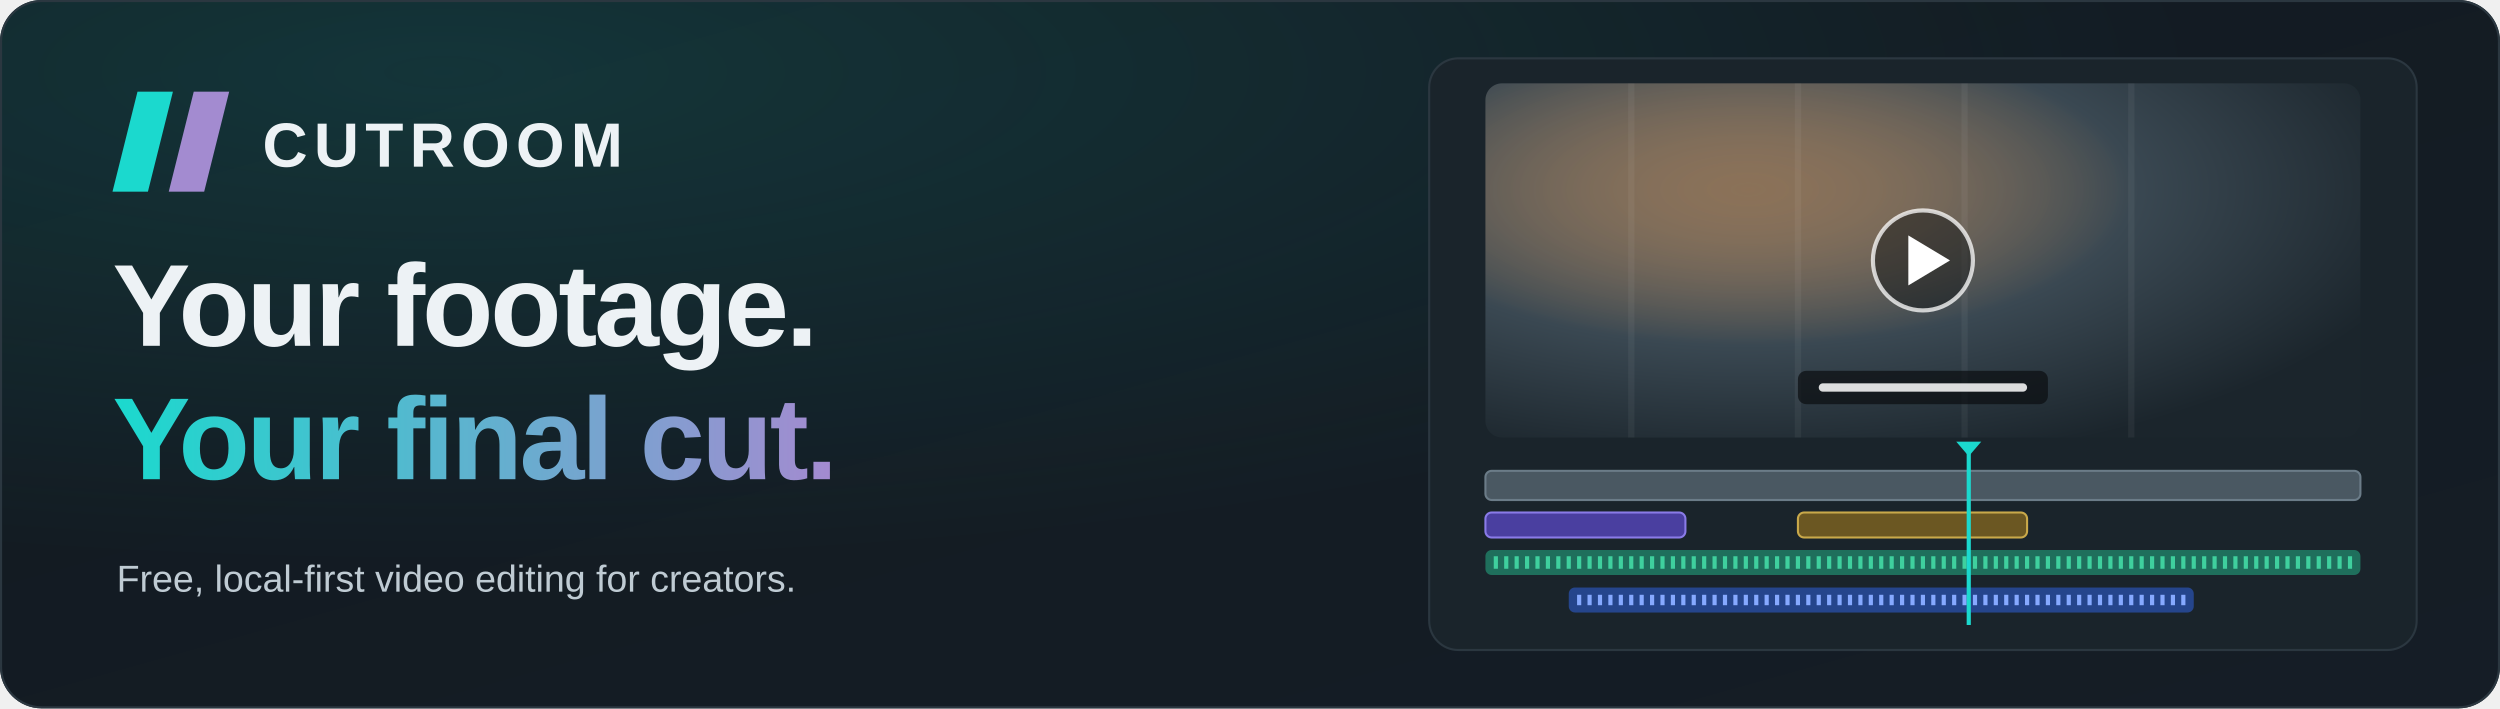
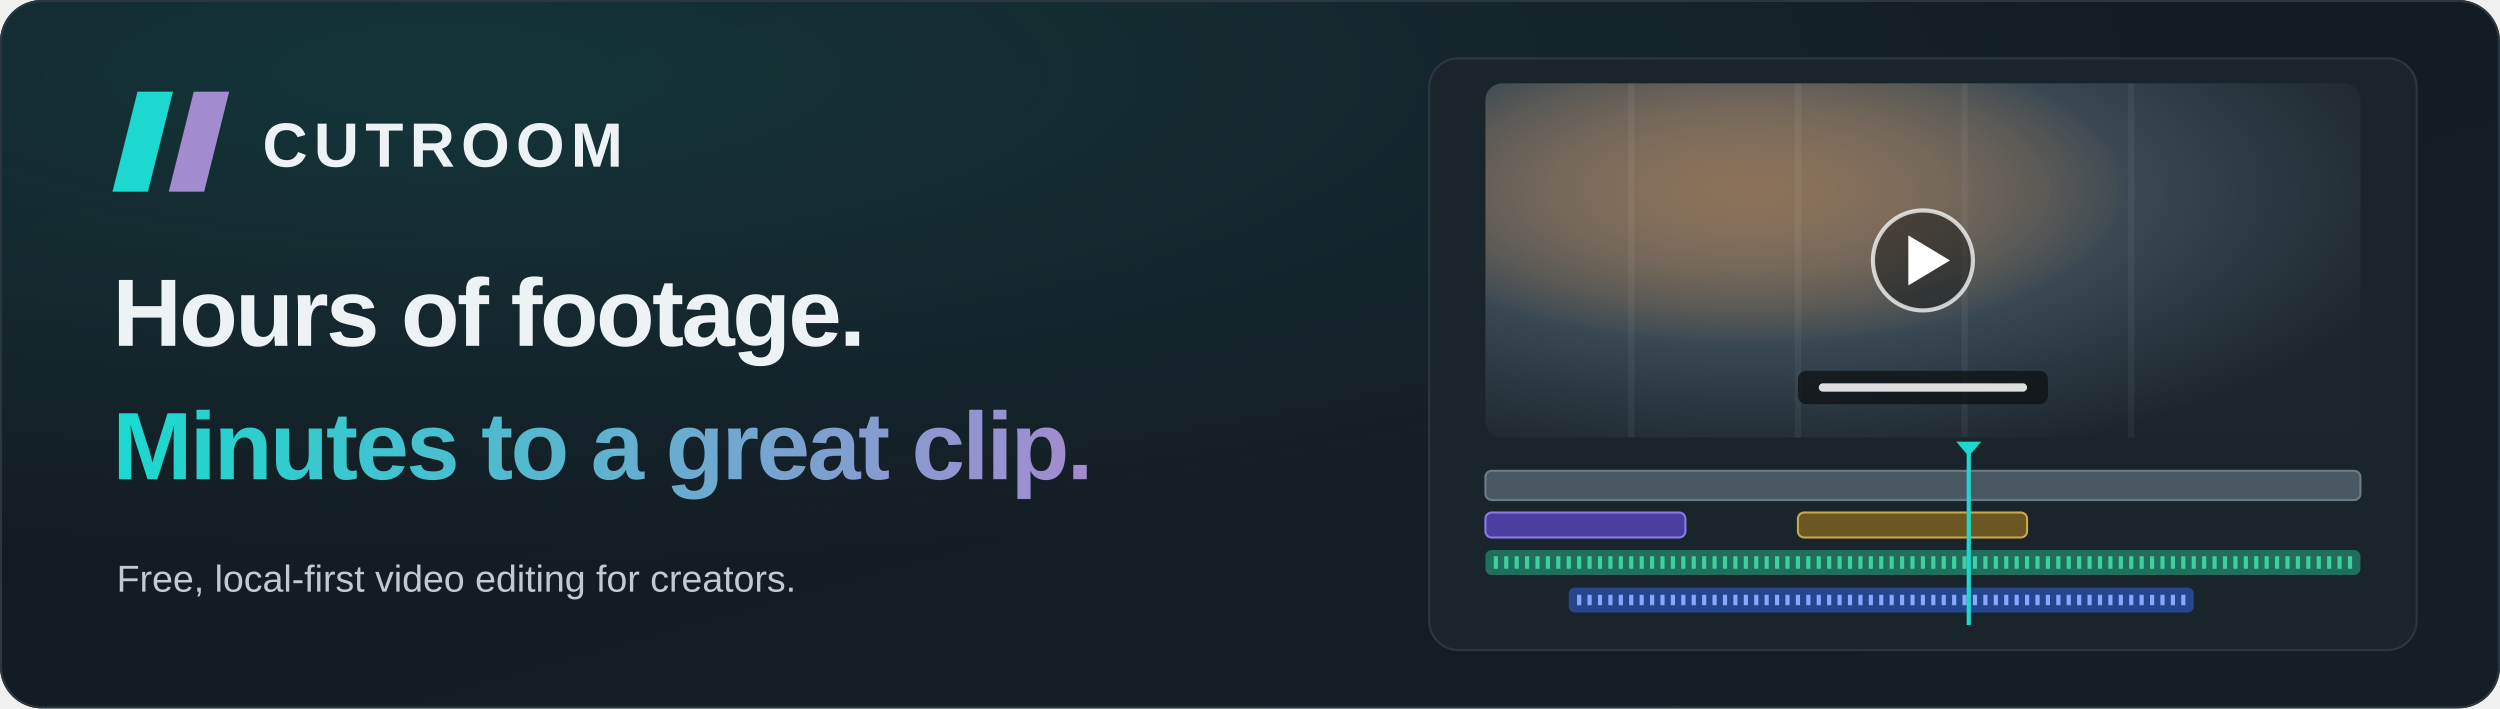
<svg xmlns="http://www.w3.org/2000/svg" width="1200" height="340" viewBox="0 0 1200 340" role="img" aria-labelledby="title desc">
  <defs>
    <linearGradient id="backdrop" x1="0" y1="0" x2="1" y2="1">
      <stop stop-color="#121a20" />
      <stop offset="1" stop-color="#151d26" />
    </linearGradient>
    <linearGradient id="headline" x1="0" y1="0" x2="1" y2="0">
      <stop stop-color="#1bd9ce" />
      <stop offset="1" stop-color="#a38bd0" />
    </linearGradient>
    <radialGradient id="glow" cx=".18" cy=".1" r=".7">
      <stop stop-color="#1bd9ce" stop-opacity=".14" />
      <stop offset="1" stop-color="#1bd9ce" stop-opacity="0" />
    </radialGradient>
    <radialGradient id="scene" cx=".3" cy=".3" r=".8">
      <stop stop-color="#e6b07c" stop-opacity=".55" />
      <stop offset=".55" stop-color="#3a4852" />
      <stop offset="1" stop-color="#1b252c" />
    </radialGradient>
    <clipPath id="frame">
      <rect x="0" y="0" width="420" height="170" rx="8" />
    </clipPath>
  </defs>
  <rect width="1200" height="340" rx="20" fill="url(#backdrop)" />
  <rect width="1200" height="340" rx="20" fill="url(#glow)" />
  <rect x=".5" y=".5" width="1199" height="339" rx="19.5" fill="none" stroke="#2b3740" />
  <path d="M66 44h17L71 92H54z" fill="#1bd9ce" />
  <path d="M93 44h17L98 92H81z" fill="#a38bd0" />
  <text x="126" y="80" fill="#edf2f5" font-family="Segoe UI,Arial,sans-serif" font-size="30" font-weight="700" letter-spacing="3">CUTROOM</text>
-   <text x="54" y="166" fill="#edf2f5" font-family="Segoe UI,Arial,sans-serif" font-size="56" font-weight="700" letter-spacing="-1.5">Your footage.</text>
-   <text x="54" y="230" fill="url(#headline)" font-family="Segoe UI,Arial,sans-serif" font-size="56" font-weight="700" letter-spacing="-1.5">Your final cut.</text>
+   <text x="54" y="166" fill="#edf2f5" font-family="Segoe UI,Arial,sans-serif" font-size="46" font-weight="700" letter-spacing="-1.2">Hours of footage.</text>
+   <text x="54" y="230" fill="url(#headline)" font-family="Segoe UI,Arial,sans-serif" font-size="46" font-weight="700" letter-spacing="-1.2">Minutes to a great clip.</text>
  <text x="56" y="284" fill="#bfcbd3" font-family="Segoe UI,Arial,sans-serif" font-size="18">Free, local-first video editing for creators.</text>
  <g transform="translate(700 40)">
    <rect x="-14" y="-12" width="474" height="284" rx="14" fill="#1a242b" stroke="#2b3740" />
    <g clip-path="url(#frame)" transform="translate(13 0)">
      <rect width="420" height="170" fill="url(#scene)" />
      <path d="M70 0v170M150 0v170M230 0v170M310 0v170" stroke="#ffffff" stroke-opacity=".05" stroke-width="3" />
      <circle cx="210" cy="85" r="24" fill="#0a0e11" fill-opacity=".45" stroke="#ffffff" stroke-opacity=".75" stroke-width="2" />
      <path d="M203 73l20 12-20 12z" fill="#ffffff" />
      <rect x="150" y="138" width="120" height="16" rx="4" fill="#0a0e11" fill-opacity=".7" />
      <rect x="160" y="144" width="100" height="4" rx="2" fill="#ffffff" fill-opacity=".85" />
    </g>
    <g transform="translate(13 186)">
      <rect width="420" height="14" rx="3" fill="#4a5862" stroke="#6b7c88" />
      <rect x="0" y="20" width="96" height="12" rx="3" fill="#4a3fa0" stroke="#8a7be8" />
      <rect x="150" y="20" width="110" height="12" rx="3" fill="#6b5722" stroke="#c9a94a" />
      <rect x="0" y="38" width="420" height="12" rx="3" fill="#1f6f5c" />
      <path d="M4 44h412" stroke="#3fd09e" stroke-width="6" stroke-dasharray="2 3" />
      <rect x="40" y="56" width="300" height="12" rx="3" fill="#25458c" />
      <path d="M44 62h292" stroke="#86a9ff" stroke-width="5" stroke-dasharray="2 3" />
      <path d="M232 -10v84" stroke="#1bd9ce" stroke-width="2" />
      <path d="M226 -14h12l-6 7z" fill="#1bd9ce" />
    </g>
  </g>
</svg>
